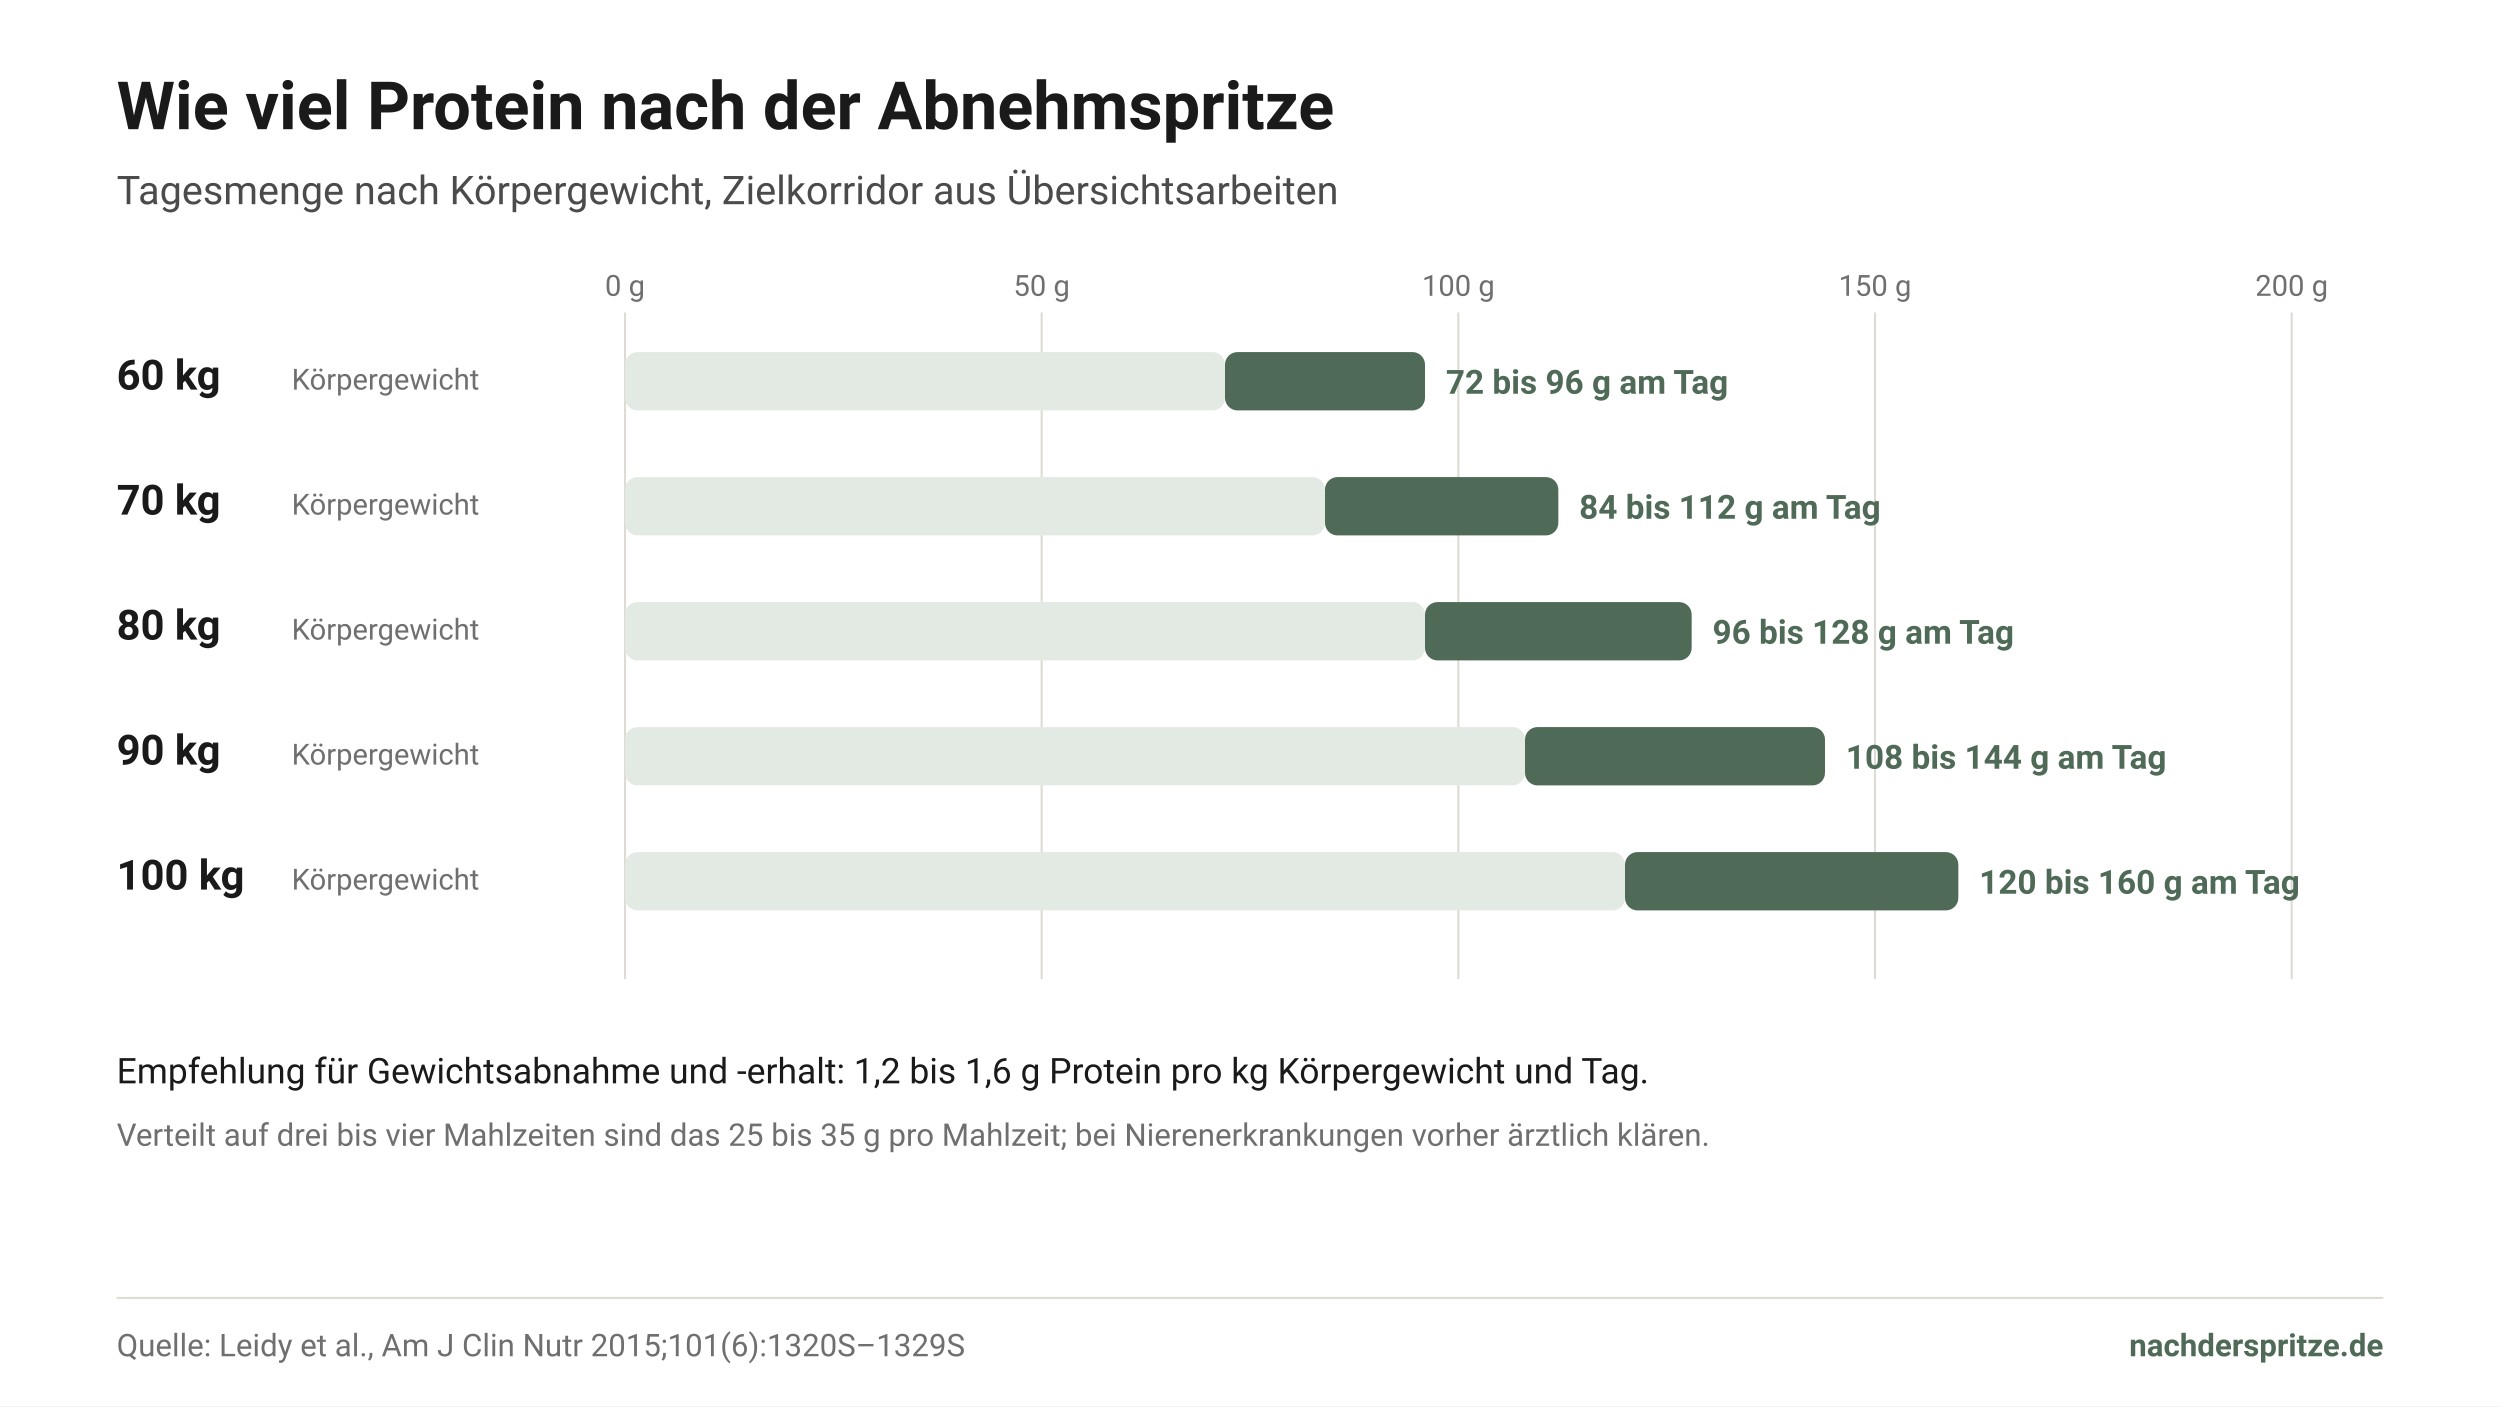
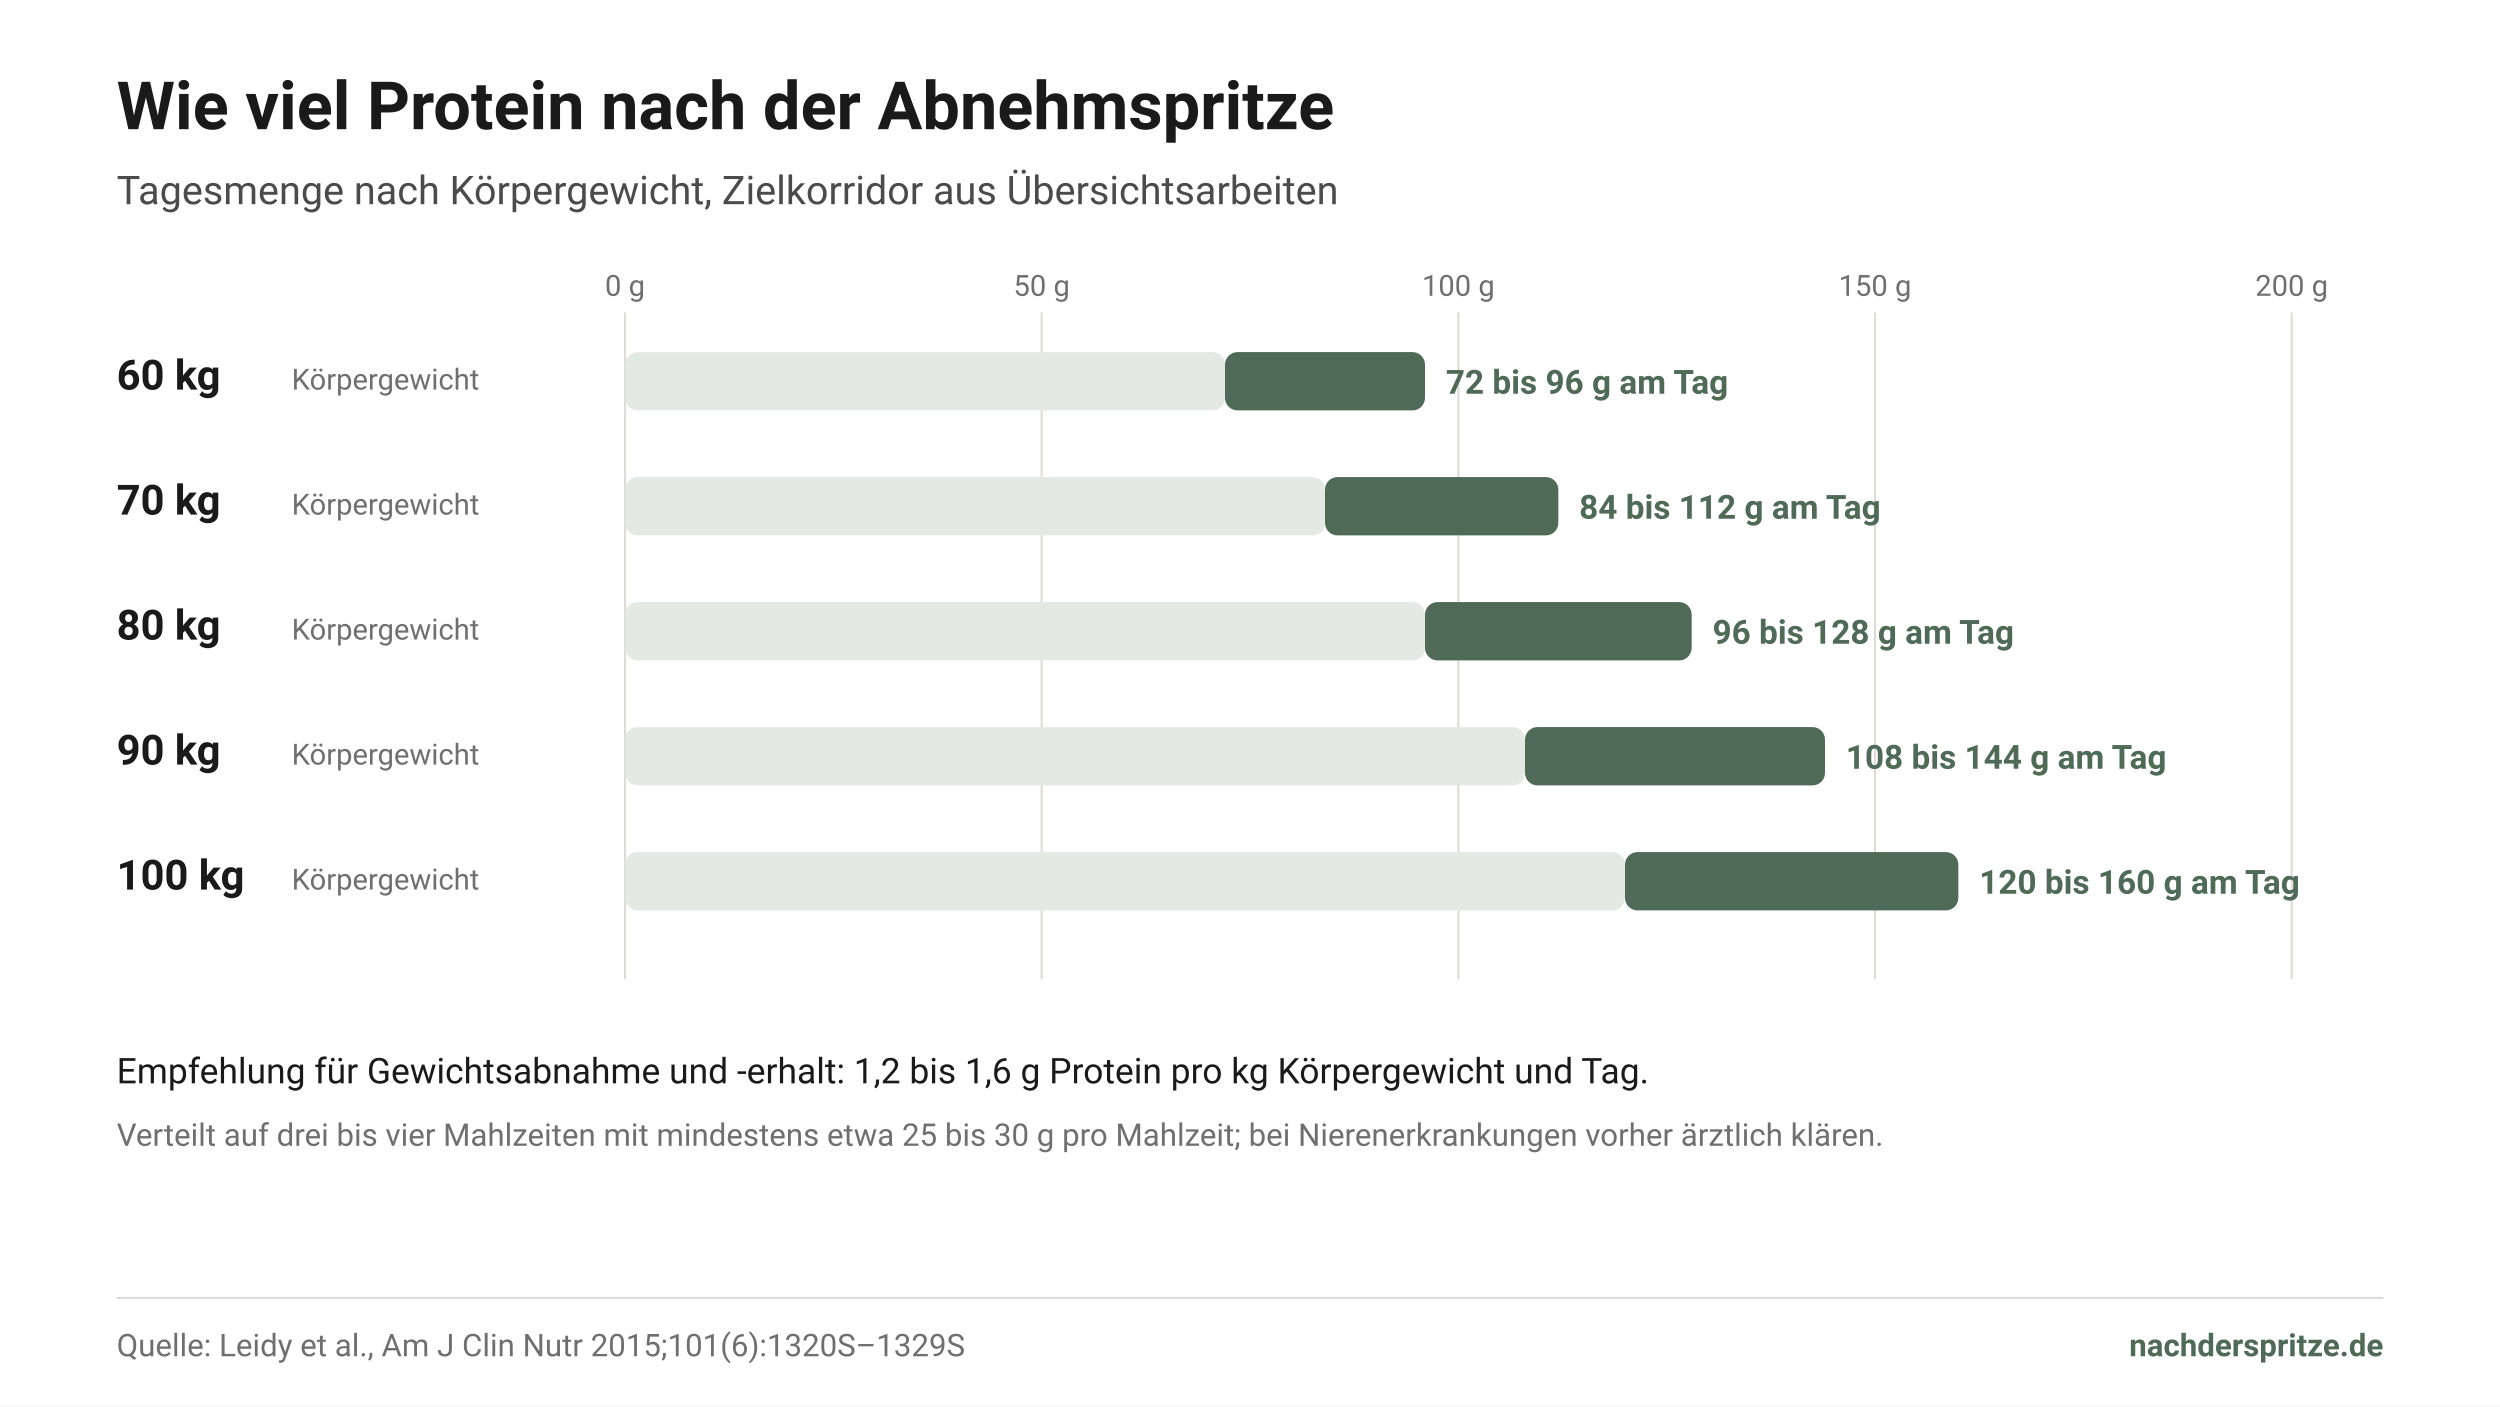
<svg xmlns="http://www.w3.org/2000/svg" width="1200" height="675" viewBox="0 0 1200 675" role="img" aria-labelledby="t d" font-family="'Hanken Grotesk Variable', 'Hanken Grotesk', system-ui, -apple-system, 'Segoe UI', Roboto, Helvetica, Arial, sans-serif">
  <rect width="1200" height="675" fill="#ffffff" />
  <text x="56" y="62" font-size="32" font-weight="700" fill="#1a1a1a" text-anchor="start">Wie viel Protein nach der Abnehmspritze</text>
  <text x="56" y="98" font-size="19" font-weight="400" fill="#4b4b4b" text-anchor="start">Tagesmenge nach Körpergewicht, Zielkorridor aus Übersichtsarbeiten</text>
  <line x1="300" y1="150" x2="300" y2="470" stroke="#dedbd4" stroke-width="1" />
  <text x="300" y="142" font-size="14" font-weight="400" fill="#6f6f6f" text-anchor="middle">0 g</text>
  <line x1="500" y1="150" x2="500" y2="470" stroke="#dedbd4" stroke-width="1" />
  <text x="500" y="142" font-size="14" font-weight="400" fill="#6f6f6f" text-anchor="middle">50 g</text>
  <line x1="700" y1="150" x2="700" y2="470" stroke="#dedbd4" stroke-width="1" />
  <text x="700" y="142" font-size="14" font-weight="400" fill="#6f6f6f" text-anchor="middle">100 g</text>
  <line x1="900" y1="150" x2="900" y2="470" stroke="#dedbd4" stroke-width="1" />
  <text x="900" y="142" font-size="14" font-weight="400" fill="#6f6f6f" text-anchor="middle">150 g</text>
  <line x1="1100" y1="150" x2="1100" y2="470" stroke="#dedbd4" stroke-width="1" />
  <text x="1100" y="142" font-size="14" font-weight="400" fill="#6f6f6f" text-anchor="middle">200 g</text>
  <text x="56" y="187" font-size="20" font-weight="700" fill="#1a1a1a" text-anchor="start">60 kg</text>
  <text x="140" y="187" font-size="14" font-weight="400" fill="#6f6f6f" text-anchor="start">Körpergewicht</text>
  <rect x="300" y="169" width="288" height="28" rx="6" fill="#e3eae4" />
  <rect x="588" y="169" width="96" height="28" rx="6" fill="#4f6b57" />
  <text x="694" y="189" font-size="16" font-weight="700" fill="#4f6b57" text-anchor="start">72 bis 96 g am Tag</text>
  <text x="56" y="247" font-size="20" font-weight="700" fill="#1a1a1a" text-anchor="start">70 kg</text>
  <text x="140" y="247" font-size="14" font-weight="400" fill="#6f6f6f" text-anchor="start">Körpergewicht</text>
  <rect x="300" y="229" width="336" height="28" rx="6" fill="#e3eae4" />
  <rect x="636" y="229" width="112" height="28" rx="6" fill="#4f6b57" />
  <text x="758" y="249" font-size="16" font-weight="700" fill="#4f6b57" text-anchor="start">84 bis 112 g am Tag</text>
  <text x="56" y="307" font-size="20" font-weight="700" fill="#1a1a1a" text-anchor="start">80 kg</text>
  <text x="140" y="307" font-size="14" font-weight="400" fill="#6f6f6f" text-anchor="start">Körpergewicht</text>
  <rect x="300" y="289" width="384" height="28" rx="6" fill="#e3eae4" />
  <rect x="684" y="289" width="128" height="28" rx="6" fill="#4f6b57" />
  <text x="822" y="309" font-size="16" font-weight="700" fill="#4f6b57" text-anchor="start">96 bis 128 g am Tag</text>
  <text x="56" y="367" font-size="20" font-weight="700" fill="#1a1a1a" text-anchor="start">90 kg</text>
  <text x="140" y="367" font-size="14" font-weight="400" fill="#6f6f6f" text-anchor="start">Körpergewicht</text>
  <rect x="300" y="349" width="432" height="28" rx="6" fill="#e3eae4" />
  <rect x="732" y="349" width="144" height="28" rx="6" fill="#4f6b57" />
  <text x="886" y="369" font-size="16" font-weight="700" fill="#4f6b57" text-anchor="start">108 bis 144 g am Tag</text>
  <text x="56" y="427" font-size="20" font-weight="700" fill="#1a1a1a" text-anchor="start">100 kg</text>
  <text x="140" y="427" font-size="14" font-weight="400" fill="#6f6f6f" text-anchor="start">Körpergewicht</text>
  <rect x="300" y="409" width="480" height="28" rx="6" fill="#e3eae4" />
  <rect x="780" y="409" width="160" height="28" rx="6" fill="#4f6b57" />
  <text x="950" y="429" font-size="16" font-weight="700" fill="#4f6b57" text-anchor="start">120 bis 160 g am Tag</text>
  <text x="56" y="520" font-size="17" font-weight="400" fill="#1a1a1a" text-anchor="start">Empfehlung für Gewichtsabnahme und -erhalt: 1,2 bis 1,6 g Protein pro kg Körpergewicht und Tag.</text>
-   <text x="56" y="550" font-size="15" font-weight="400" fill="#6f6f6f" text-anchor="start">Verteilt auf drei bis vier Mahlzeiten sind das 25 bis 35 g pro Mahlzeit; bei Nierenerkrankungen vorher ärztlich klären.</text>
+   <text x="56" y="550" font-size="15" font-weight="400" fill="#6f6f6f" text-anchor="start">Verteilt auf drei bis vier Mahlzeiten mit mindestens etwa 25 bis 30 g pro Mahlzeit; bei Nierenerkrankungen vorher ärztlich klären.</text>
  <line x1="56" y1="623" x2="1144" y2="623" stroke="#dedbd4" stroke-width="1" />
  <text x="56" y="651" font-size="15" font-weight="400" fill="#6f6f6f" text-anchor="start">Quelle: Leidy et al., Am J Clin Nutr 2015;101(6):1320S–1329S</text>
  <text x="1144" y="651" font-size="15" font-weight="600" fill="#4f6b57" text-anchor="end">nachderspritze.de</text>
</svg>
